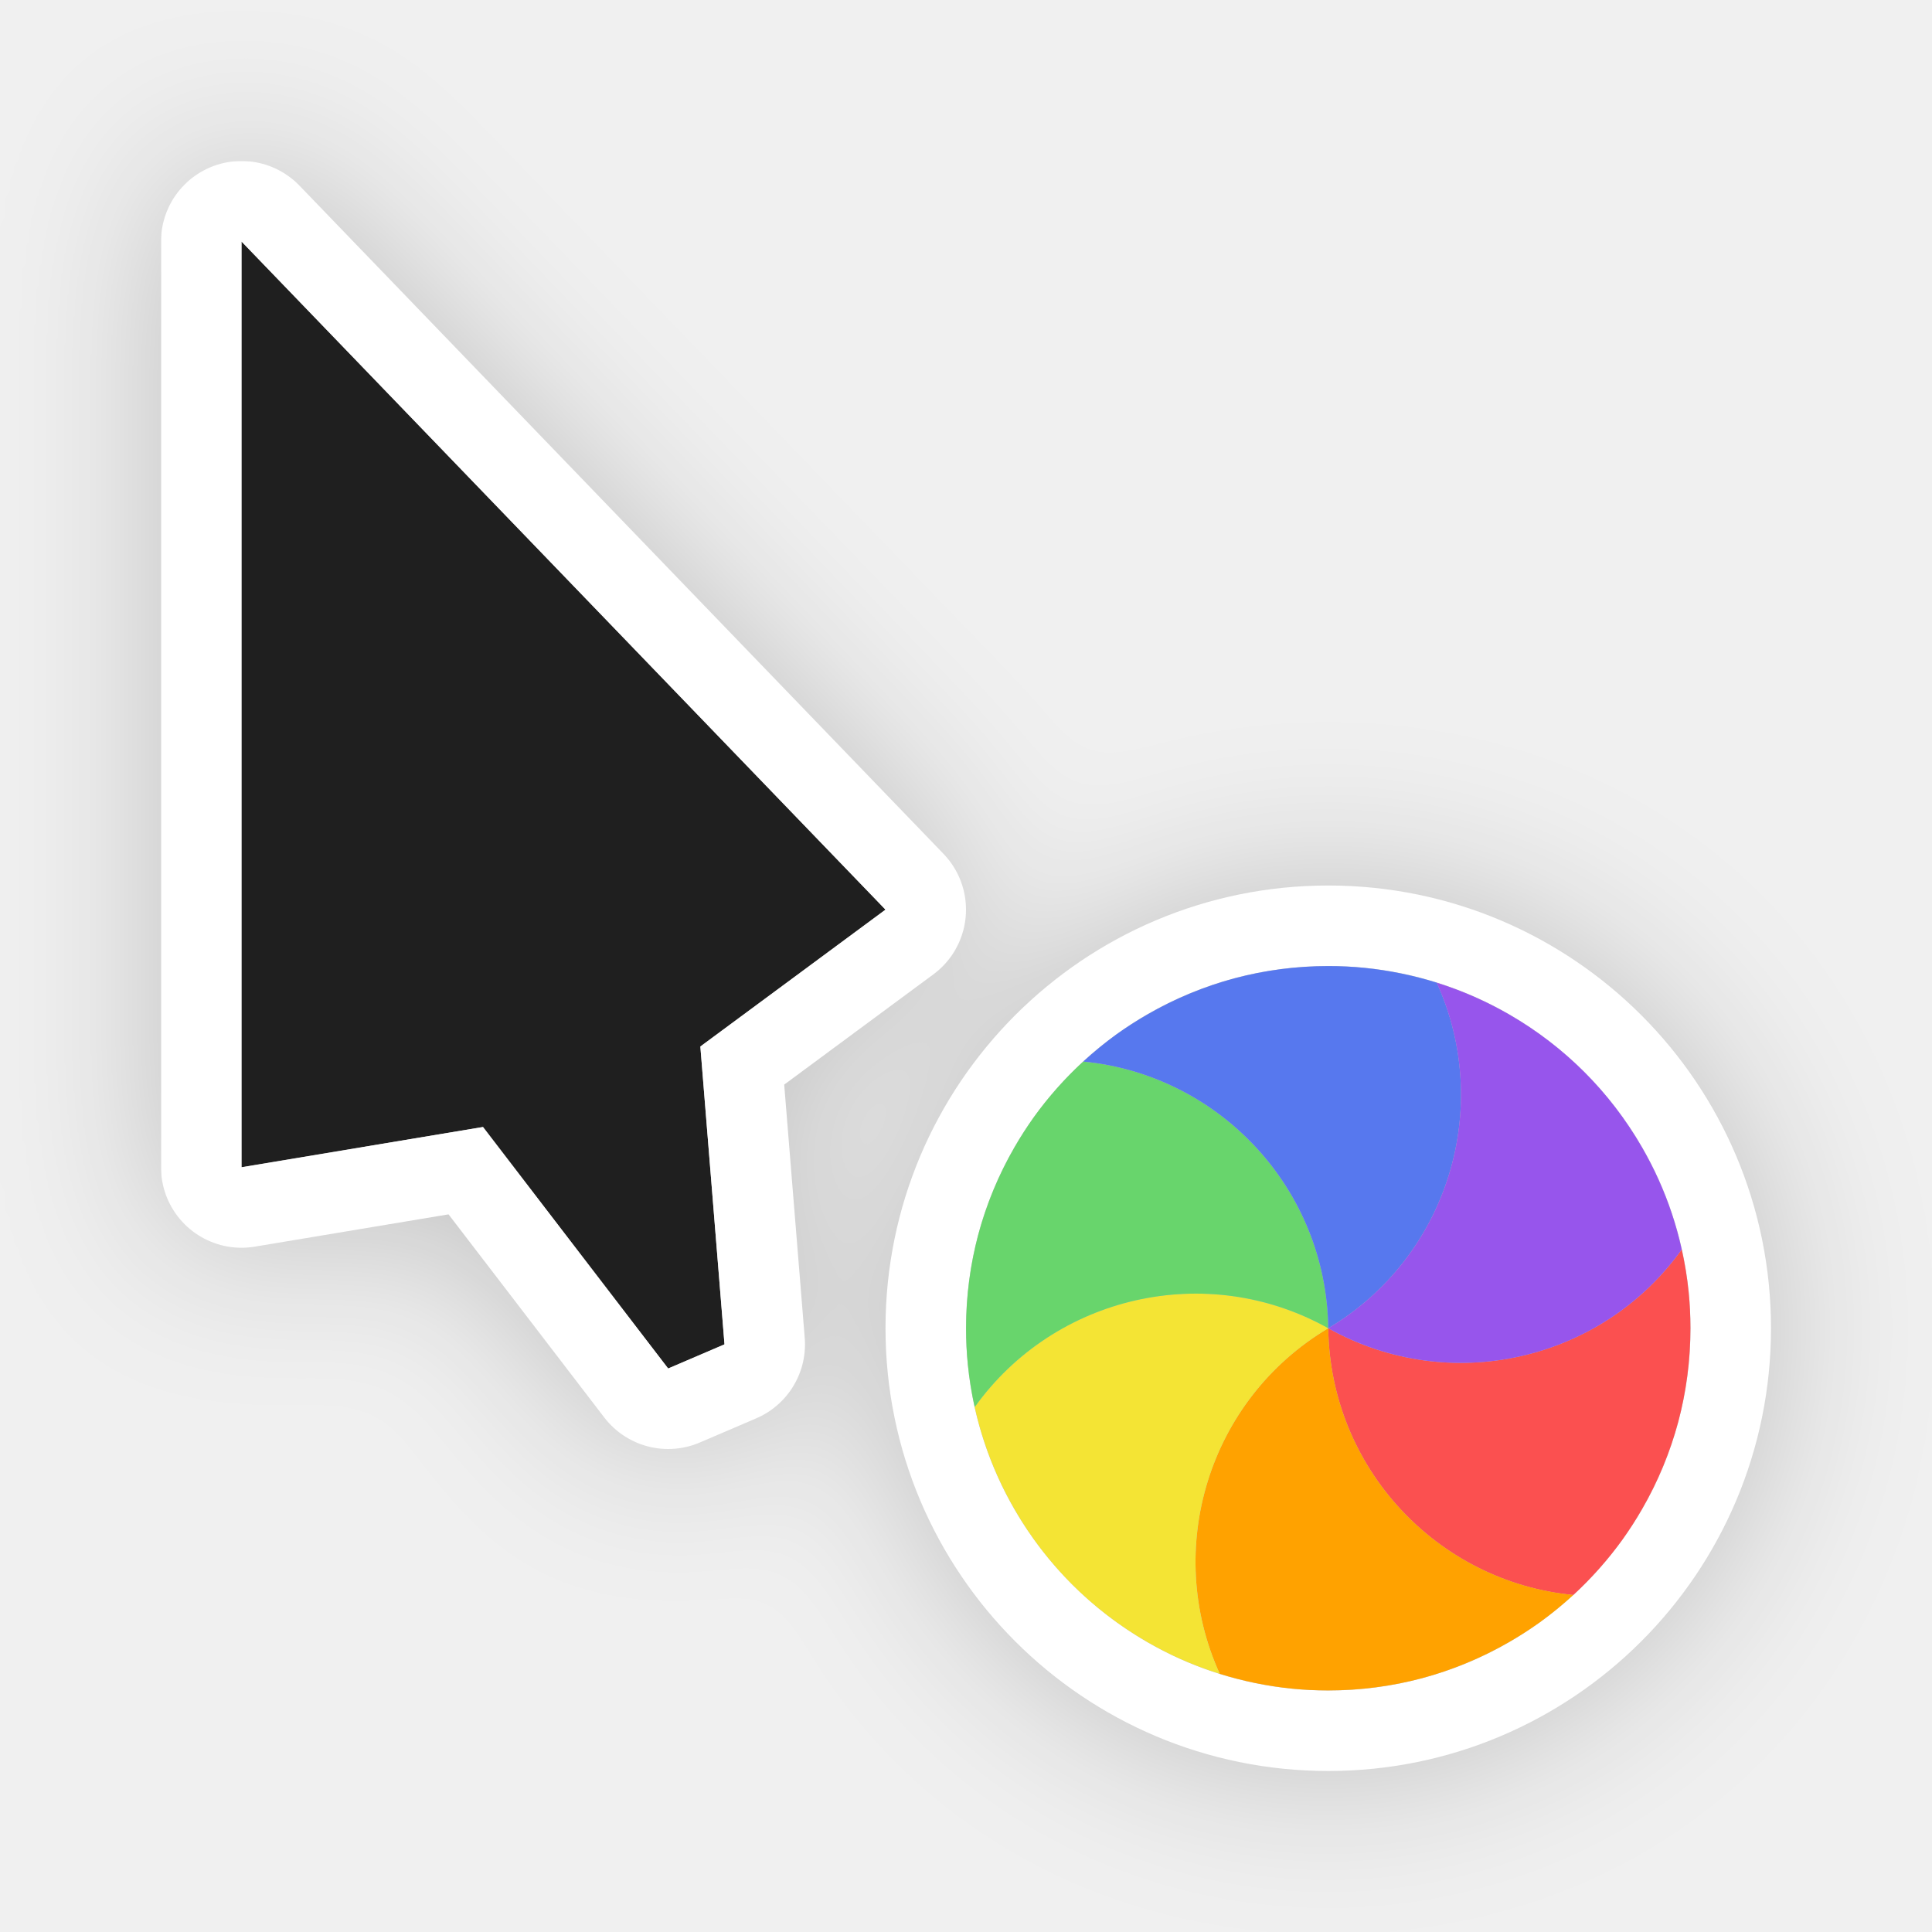
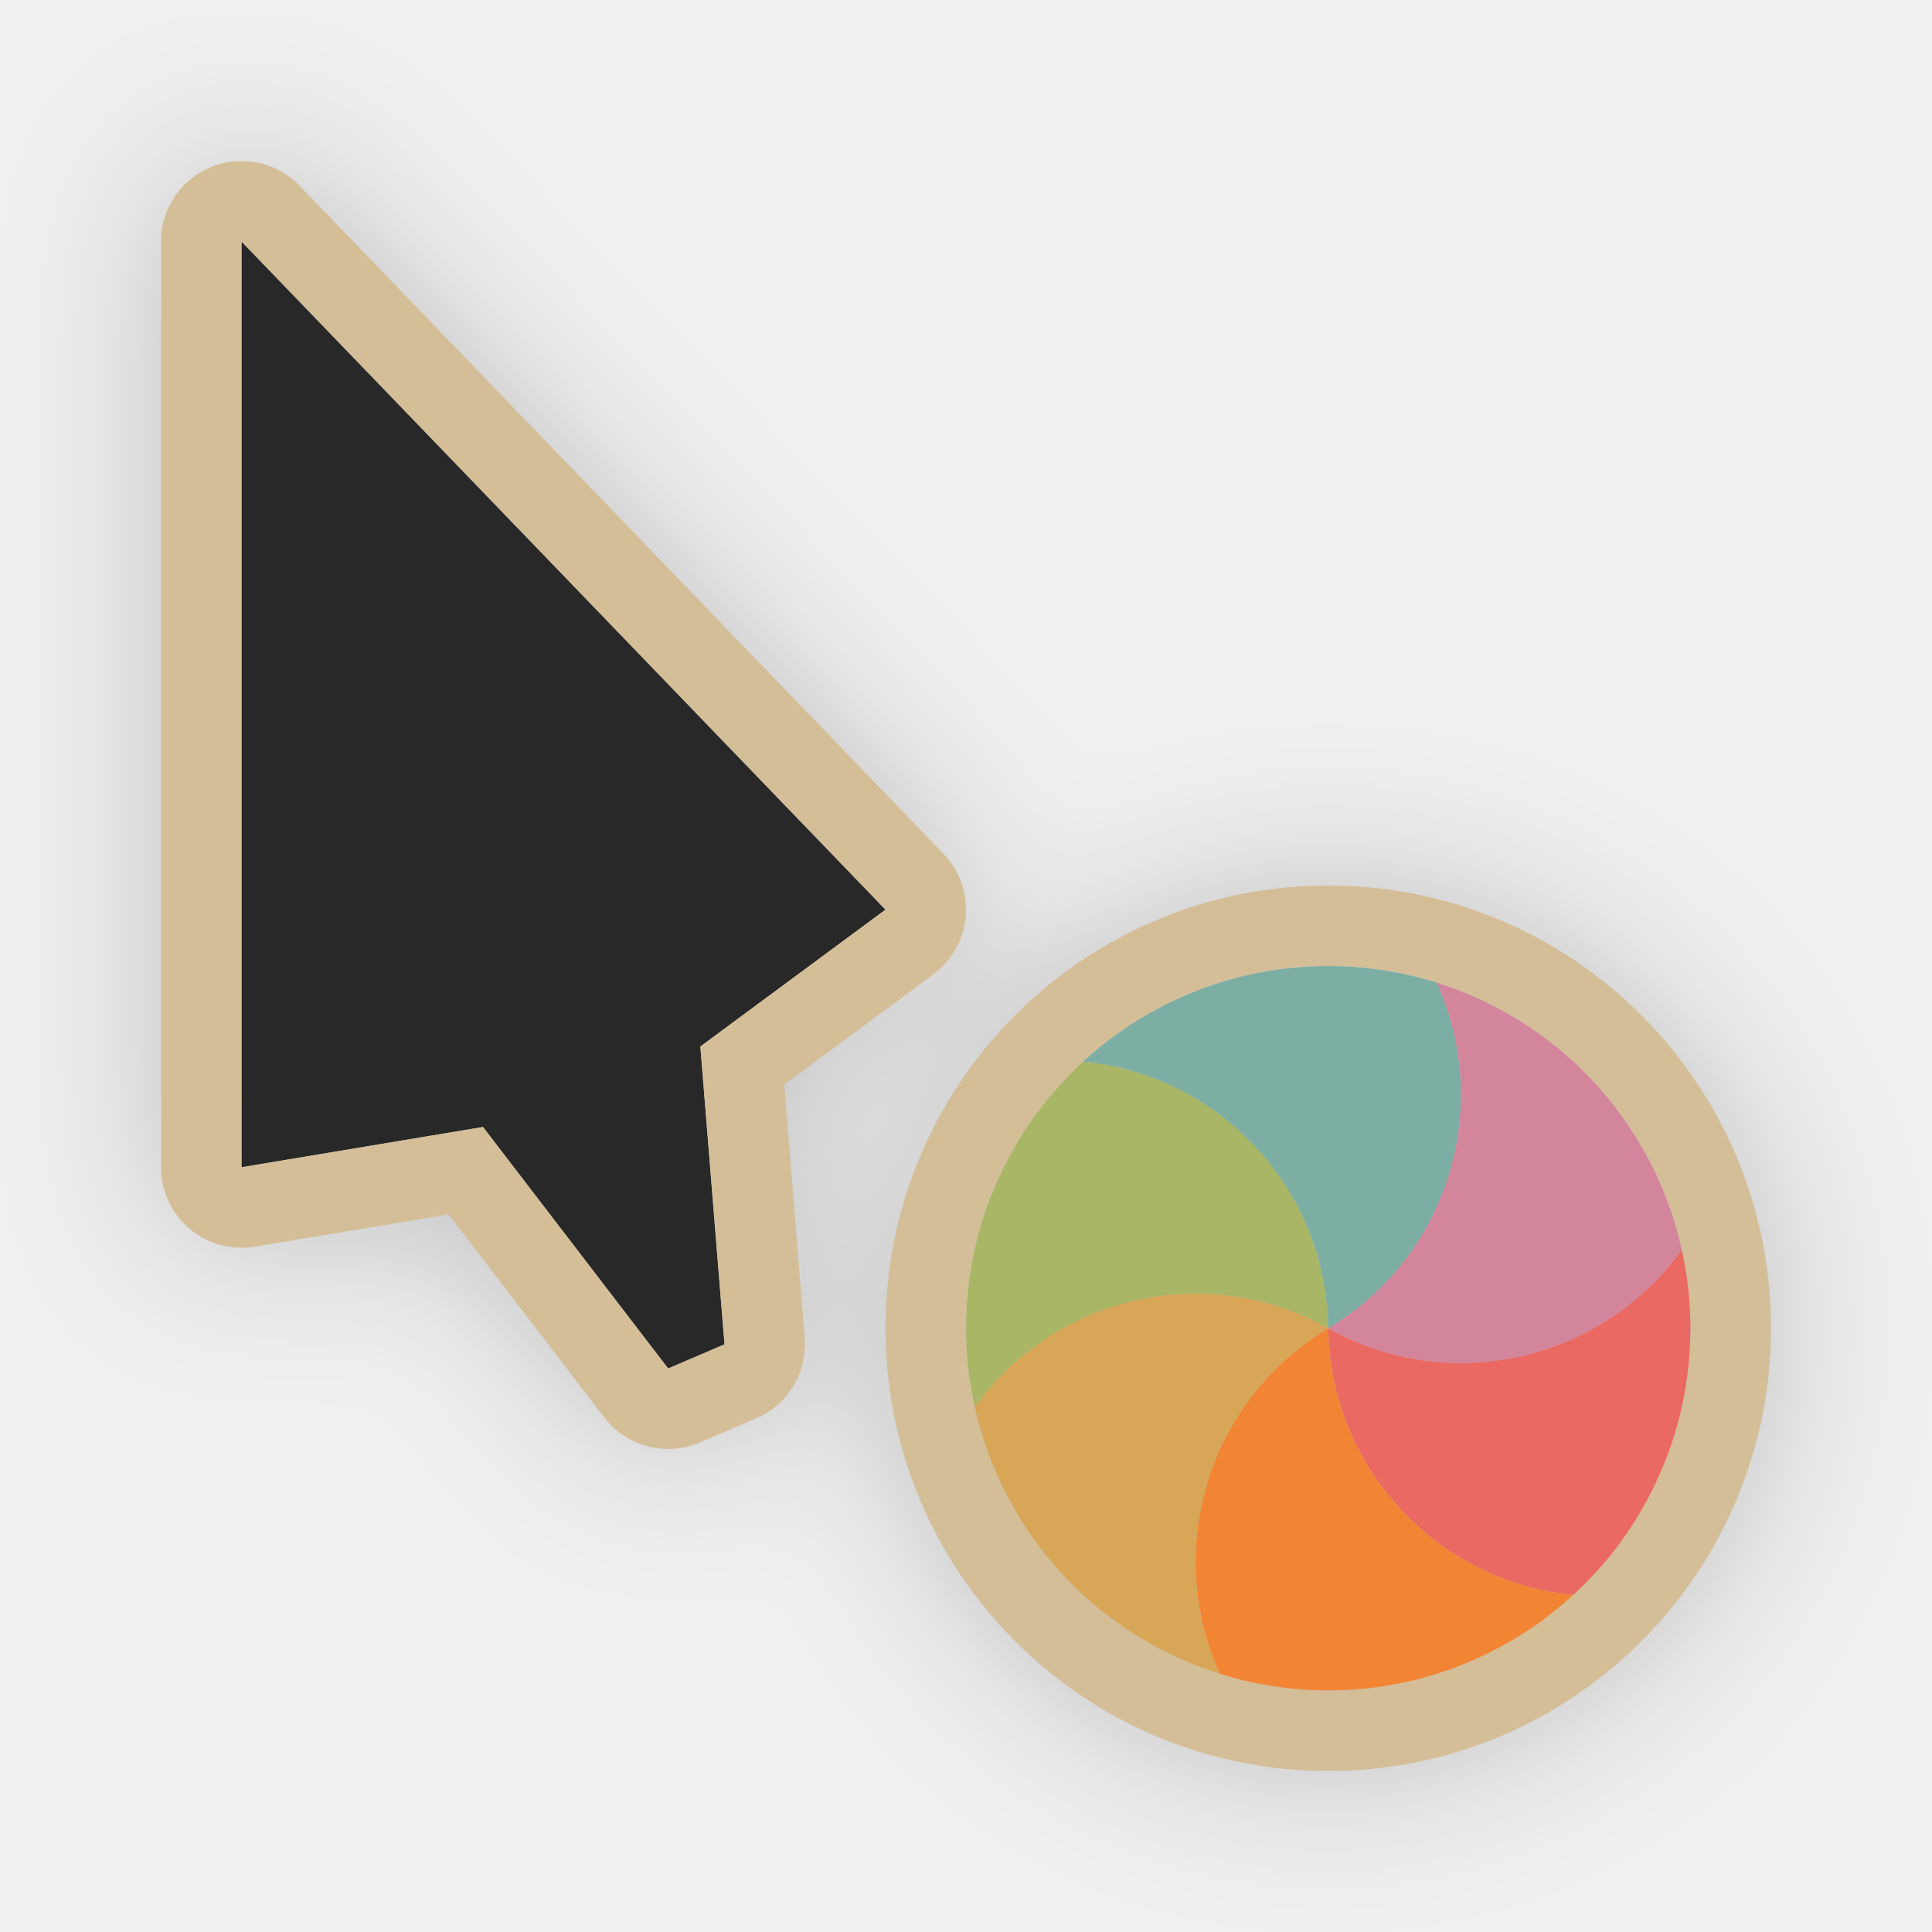
<svg xmlns="http://www.w3.org/2000/svg" width="24" height="24" viewBox="0 0 24 24" fill="none">
-   <g filter="url(#filter0_d_182_7271)">
+   <g clip-path="url(#clip0_182_7271)" filter="url(#filter0_d_182_7271)">
    <mask id="path-1-outside-1_182_7271" maskUnits="userSpaceOnUse" x="2" y="2" width="10" height="16" fill="black">
      <rect fill="white" x="2" y="2" width="10" height="16" />
      <path d="M11 11.3L3 3L3 14.5L6 14L8.3 17L9 16.7L8.7 13L11 11.3Z" />
    </mask>
-     <path d="M11 11.3L3 3L3 14.5L6 14L8.3 17L9 16.7L8.7 13L11 11.3Z" fill="#1F1F1F" />
-     <path d="M11 11.3L3 3L3 14.5L6 14L8.3 17L9 16.7L8.7 13L11 11.3Z" stroke="white" stroke-width="2" stroke-linejoin="round" mask="url(#path-1-outside-1_182_7271)" />
-     <circle cx="16.5" cy="16.5" r="5" transform="rotate(90 16.5 16.5)" stroke="white" stroke-linejoin="round" />
-     <path d="M20.891 15.521C20.93 15.695 20.959 15.872 20.977 16.051C20.992 16.198 20.999 16.348 20.999 16.5C20.999 16.903 20.946 17.293 20.847 17.665C20.747 18.036 20.598 18.401 20.396 18.75C20.321 18.881 20.239 19.007 20.153 19.128C19.973 19.377 19.769 19.606 19.544 19.814C17.85 19.649 16.523 18.232 16.5 16.5C18.011 17.346 19.902 16.905 20.891 15.521Z" fill="#FB5050" />
-     <path d="M19.544 19.813C19.412 19.934 19.273 20.048 19.128 20.153C19.007 20.239 18.881 20.321 18.75 20.396C18.401 20.598 18.036 20.747 17.665 20.847C17.293 20.946 16.903 20.999 16.5 20.999C16.348 20.999 16.198 20.992 16.051 20.977C15.745 20.946 15.444 20.884 15.152 20.793C14.448 19.243 15.012 17.385 16.5 16.5C16.523 18.232 17.85 19.649 19.544 19.813Z" fill="#FFA200" />
-     <path d="M15.152 20.793C14.982 20.739 14.814 20.676 14.65 20.602C14.515 20.541 14.382 20.472 14.251 20.397C13.902 20.195 13.59 19.954 13.318 19.682C13.046 19.41 12.805 19.099 12.604 18.75C12.528 18.618 12.459 18.485 12.398 18.349C12.272 18.07 12.175 17.778 12.108 17.479C13.098 16.094 14.989 15.654 16.5 16.5C15.012 17.386 14.448 19.244 15.152 20.793Z" fill="#F4E434" />
-     <path d="M12.108 17.48C12.069 17.305 12.041 17.128 12.023 16.949C12.008 16.802 12.001 16.652 12.001 16.5C12.001 16.097 12.054 15.707 12.153 15.335C12.253 14.964 12.402 14.599 12.604 14.25C12.679 14.119 12.761 13.993 12.847 13.872C13.027 13.623 13.231 13.394 13.456 13.187C15.15 13.351 16.477 14.768 16.5 16.5C14.989 15.654 13.098 16.095 12.108 17.48Z" fill="#68D56C" />
-     <path d="M13.456 13.187C13.588 13.066 13.727 12.952 13.872 12.847C13.993 12.761 14.119 12.679 14.25 12.604C14.599 12.402 14.964 12.253 15.335 12.153C15.707 12.054 16.097 12.001 16.5 12.001C16.652 12.001 16.802 12.008 16.949 12.023C17.255 12.054 17.556 12.116 17.848 12.207C18.552 13.757 17.988 15.615 16.5 16.5C16.477 14.768 15.15 13.351 13.456 13.187Z" fill="#5778EE" />
-     <path d="M17.847 12.207C18.018 12.261 18.186 12.324 18.349 12.398C18.485 12.459 18.618 12.528 18.749 12.603C19.098 12.805 19.41 13.046 19.682 13.318C19.954 13.59 20.195 13.902 20.396 14.25C20.472 14.382 20.541 14.515 20.602 14.651C20.728 14.93 20.825 15.222 20.891 15.521C19.902 16.906 18.011 17.346 16.5 16.5C17.988 15.614 18.552 13.757 17.847 12.207Z" fill="#9755EC" />
+     <path d="M11 11.3L3 3L3 14.5L6 14L8.3 17L9 16.7L8.7 13L11 11.3Z" fill="#282828" />
+     <path d="M11 11.3L3 3L3 14.5L6 14L8.3 17L9 16.7L8.7 13L11 11.3Z" stroke="#D4BE98" stroke-width="2" stroke-linejoin="round" mask="url(#path-1-outside-1_182_7271)" />
+     <circle cx="16.5" cy="16.5" r="5" transform="rotate(90 16.5 16.5)" stroke="#D4BE98" stroke-linejoin="round" />
+     <path d="M20.891 15.521C20.93 15.695 20.959 15.872 20.977 16.051C20.992 16.198 20.999 16.348 20.999 16.5C20.999 16.903 20.946 17.293 20.847 17.665C20.747 18.036 20.598 18.401 20.396 18.75C20.321 18.881 20.239 19.007 20.153 19.128C19.973 19.377 19.769 19.606 19.544 19.814C17.85 19.649 16.523 18.232 16.5 16.5C18.011 17.346 19.902 16.905 20.891 15.521Z" fill="#EA6962" />
+     <path d="M19.544 19.813C19.412 19.934 19.273 20.048 19.128 20.153C19.007 20.239 18.881 20.321 18.75 20.396C18.401 20.598 18.036 20.747 17.665 20.847C17.293 20.946 16.903 20.999 16.5 20.999C16.348 20.999 16.198 20.992 16.051 20.977C15.745 20.946 15.444 20.884 15.152 20.793C14.448 19.243 15.012 17.385 16.5 16.5C16.523 18.232 17.85 19.649 19.544 19.813Z" fill="#F28534" />
+     <path d="M15.152 20.793C14.982 20.739 14.814 20.676 14.65 20.602C14.515 20.541 14.382 20.472 14.251 20.397C13.902 20.195 13.59 19.954 13.318 19.682C13.046 19.41 12.805 19.099 12.604 18.75C12.528 18.618 12.459 18.485 12.398 18.349C12.272 18.07 12.175 17.778 12.108 17.479C13.098 16.094 14.989 15.654 16.5 16.5C15.012 17.386 14.448 19.244 15.152 20.793Z" fill="#D8A657" />
+     <path d="M12.108 17.48C12.069 17.305 12.041 17.128 12.023 16.949C12.008 16.802 12.001 16.652 12.001 16.5C12.001 16.097 12.054 15.707 12.153 15.335C12.253 14.964 12.402 14.599 12.604 14.25C12.679 14.119 12.761 13.993 12.847 13.872C13.027 13.623 13.231 13.394 13.456 13.187C15.15 13.351 16.477 14.768 16.5 16.5C14.989 15.654 13.098 16.095 12.108 17.48Z" fill="#A9B665" />
+     <path d="M13.456 13.187C13.588 13.066 13.727 12.952 13.872 12.847C13.993 12.761 14.119 12.679 14.25 12.604C14.599 12.402 14.964 12.253 15.335 12.153C15.707 12.054 16.097 12.001 16.5 12.001C16.652 12.001 16.802 12.008 16.949 12.023C17.255 12.054 17.556 12.116 17.848 12.207C18.552 13.757 17.988 15.615 16.5 16.5C16.477 14.768 15.15 13.351 13.456 13.187Z" fill="#7DAEA3" />
+     <path d="M17.847 12.207C18.018 12.261 18.186 12.324 18.349 12.398C18.485 12.459 18.618 12.528 18.749 12.603C19.098 12.805 19.41 13.046 19.682 13.318C19.954 13.59 20.195 13.902 20.396 14.25C20.472 14.382 20.541 14.515 20.602 14.651C20.728 14.93 20.825 15.222 20.891 15.521C19.902 16.906 18.011 17.346 16.5 16.5C17.988 15.614 18.552 13.757 17.847 12.207Z" fill="#D3869B" />
  </g>
  <defs>
    <filter id="filter0_d_182_7271" x="-2" y="-2" width="28" height="28" filterUnits="userSpaceOnUse" color-interpolation-filters="sRGB">
      <feFlood flood-opacity="0" result="BackgroundImageFix" />
      <feColorMatrix in="SourceAlpha" type="matrix" values="0 0 0 0 0 0 0 0 0 0 0 0 0 0 0 0 0 0 127 0" result="hardAlpha" />
      <feOffset />
      <feGaussianBlur stdDeviation="1" />
      <feColorMatrix type="matrix" values="0 0 0 0 0 0 0 0 0 0 0 0 0 0 0 0 0 0 0.2 0" />
      <feBlend mode="normal" in2="BackgroundImageFix" result="effect1_dropShadow_182_7271" />
      <feBlend mode="normal" in="SourceGraphic" in2="effect1_dropShadow_182_7271" result="shape" />
    </filter>
+     <clipPath id="clip0_182_7271">
+       <rect width="24" height="24" fill="white" />
+     </clipPath>
  </defs>
</svg>
